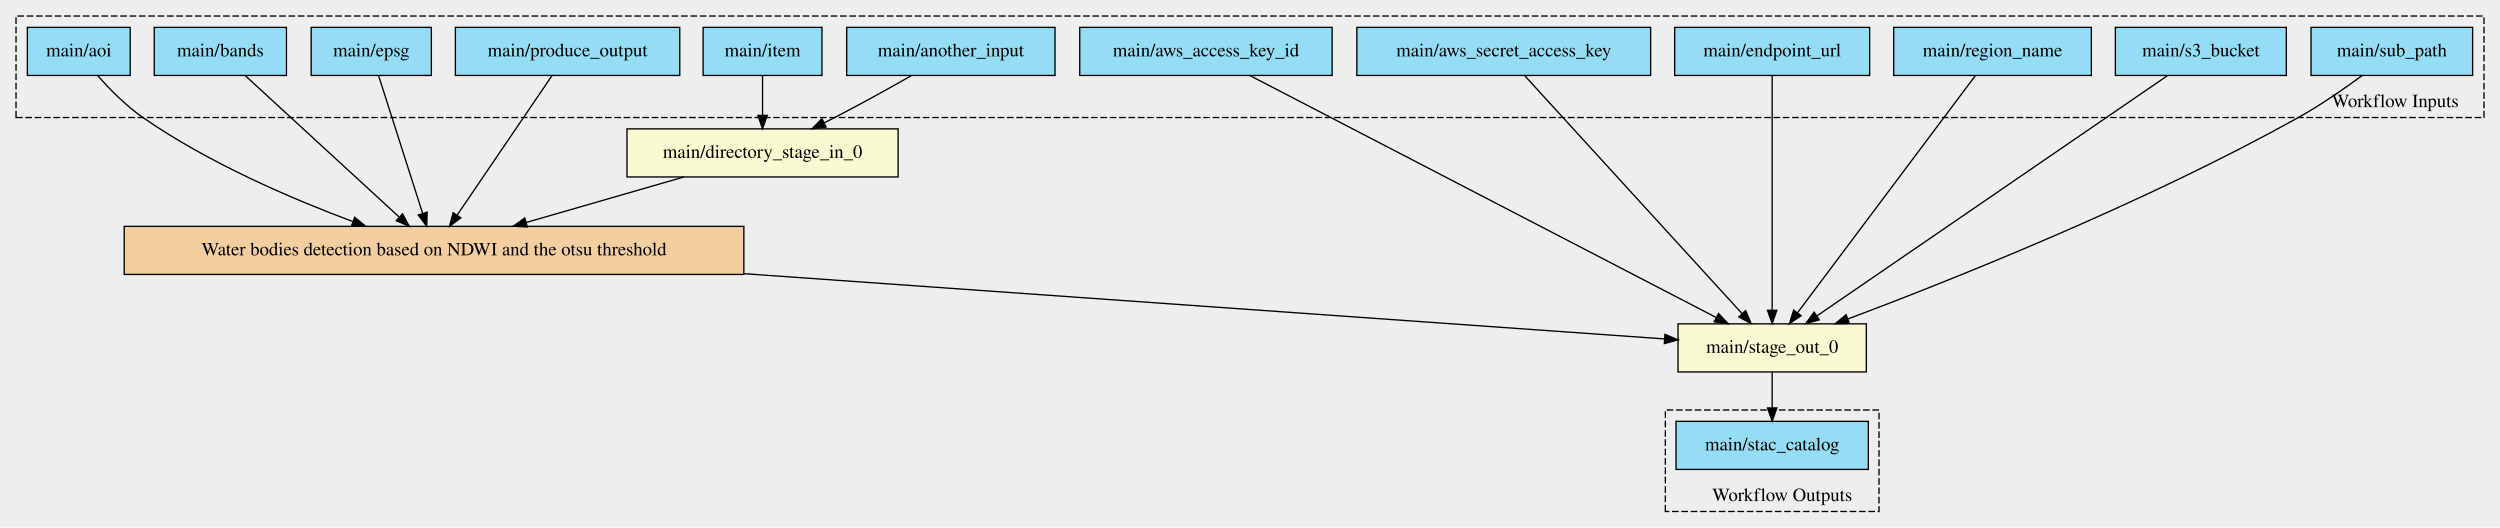
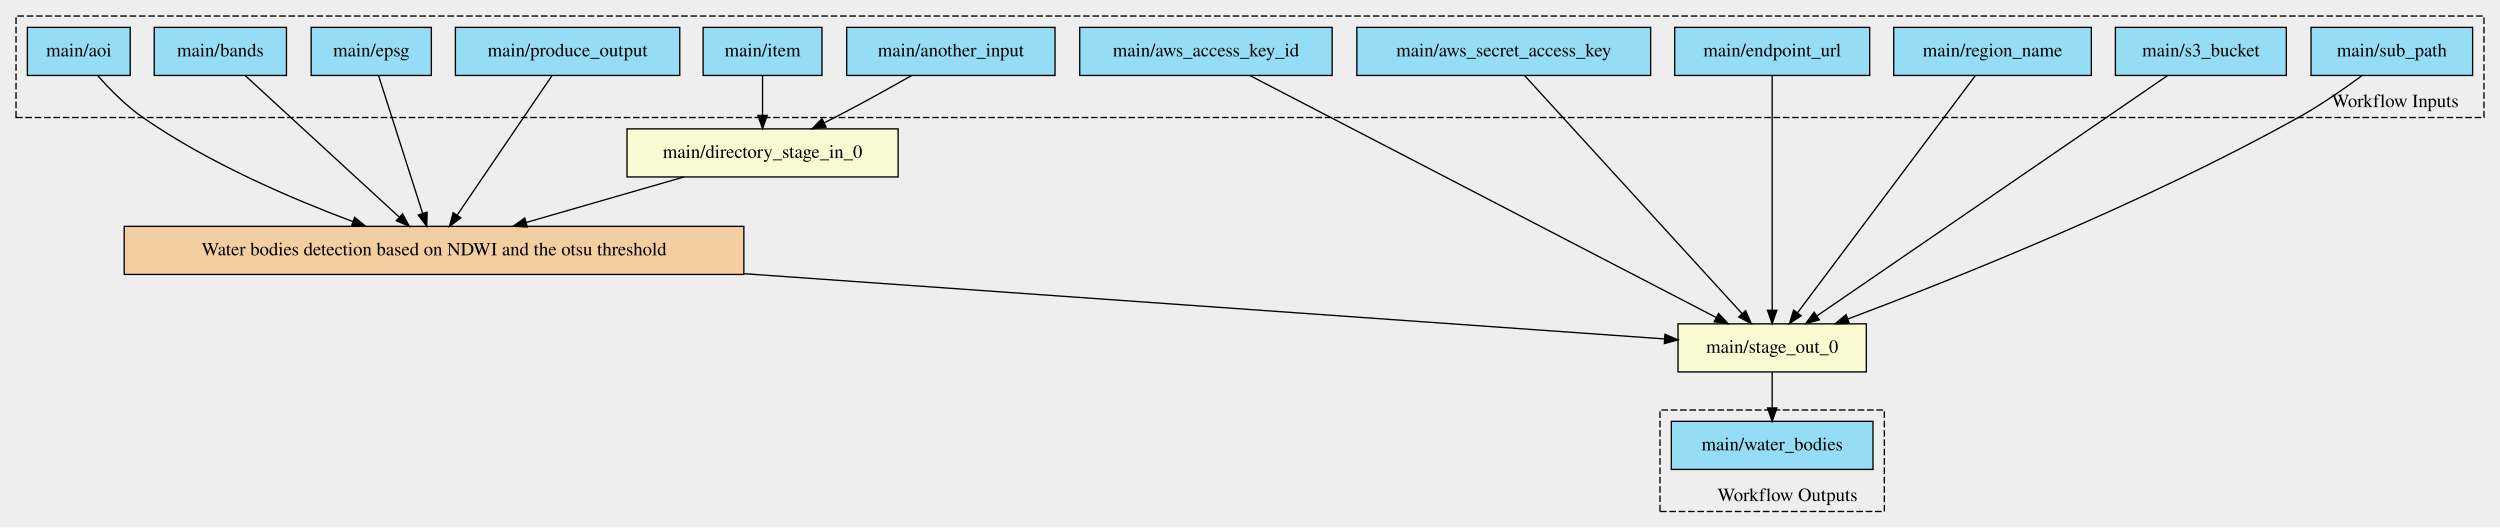
<svg xmlns="http://www.w3.org/2000/svg" width="1872pt" height="395pt" viewBox="0.00 0.00 1872.00 395.00">
  <g id="graph0" class="graph" transform="scale(1 1) rotate(0) translate(4 391)">
    <polygon fill="#eeeeee" stroke="transparent" points="-4,4 -4,-391 1868,-391 1868,4 -4,4" />
    <g id="clust1" class="cluster">
      <polygon fill="#eeeeee" stroke="black" stroke-dasharray="5,2" points="8,-303 8,-379 1856,-379 1856,-303 8,-303" />
      <text text-anchor="middle" x="1789.5" y="-310.8" font-family="Times,serif" font-size="14.00">Workflow Inputs</text>
    </g>
    <g id="clust2" class="cluster">
-       <polygon fill="#eeeeee" stroke="black" stroke-dasharray="5,2" points="1243,-8 1243,-84 1403,-84 1403,-8 1243,-8" />
-       <text text-anchor="middle" x="1330.5" y="-15.8" font-family="Times,serif" font-size="14.00">Workflow Outputs</text>
+       <polygon fill="#eeeeee" stroke="black" stroke-dasharray="5,2" points="1239,-8 1239,-84 1407,-84 1407,-8 1239,-8" />
+       <text text-anchor="middle" x="1334.5" y="-15.8" font-family="Times,serif" font-size="14.00">Workflow Outputs</text>
    </g>
    <g id="node1" class="node">
      <polygon fill="lightgoldenrodyellow" stroke="black" points="465.5,-258.5 465.5,-294.5 668.5,-294.5 668.5,-258.5 465.5,-258.5" />
      <text text-anchor="middle" x="567" y="-272.8" font-family="Times,serif" font-size="14.00">main/directory_stage_in_0</text>
    </g>
    <g id="node2" class="node">
      <polygon fill="#f3cea1" stroke="black" points="89,-185.5 89,-221.5 553,-221.5 553,-185.5 89,-185.5" />
      <text text-anchor="middle" x="321" y="-199.8" font-family="Times,serif" font-size="14.00">Water bodies detection based on NDWI and the otsu threshold</text>
    </g>
    <g id="edge1" class="edge">
      <path fill="none" stroke="black" d="M508.08,-258.49C472.59,-248.25 427.22,-235.16 390.05,-224.43" />
      <polygon fill="black" stroke="black" points="390.87,-221.02 380.29,-221.61 388.93,-227.75 390.87,-221.02" />
    </g>
    <g id="node3" class="node">
      <polygon fill="lightgoldenrodyellow" stroke="black" points="1252.5,-112.5 1252.5,-148.5 1393.5,-148.5 1393.5,-112.5 1252.5,-112.5" />
      <text text-anchor="middle" x="1323" y="-126.8" font-family="Times,serif" font-size="14.00">main/stage_out_0</text>
    </g>
    <g id="edge2" class="edge">
      <path fill="none" stroke="black" d="M553.08,-186.06C773.96,-170.4 1093.94,-147.73 1242.1,-137.23" />
      <polygon fill="black" stroke="black" points="1242.74,-140.7 1252.47,-136.5 1242.25,-133.71 1242.74,-140.7" />
    </g>
    <g id="node16" class="node">
-       <polygon fill="#94ddf4" stroke="black" points="1251,-39.5 1251,-75.5 1395,-75.5 1395,-39.5 1251,-39.5" />
-       <text text-anchor="middle" x="1323" y="-53.8" font-family="Times,serif" font-size="14.00">main/stac_catalog</text>
+       <polygon fill="#94ddf4" stroke="black" points="1247.5,-39.5 1247.5,-75.5 1398.5,-75.5 1398.5,-39.5 1247.5,-39.5" />
+       <text text-anchor="middle" x="1323" y="-53.8" font-family="Times,serif" font-size="14.00">main/water_bodies</text>
    </g>
    <g id="edge15" class="edge">
      <path fill="none" stroke="black" d="M1323,-112.31C1323,-104.29 1323,-94.55 1323,-85.57" />
      <polygon fill="black" stroke="black" points="1326.5,-85.53 1323,-75.53 1319.5,-85.53 1326.5,-85.53" />
    </g>
    <g id="node4" class="node">
      <polygon fill="#94ddf4" stroke="black" points="16.5,-334.5 16.5,-370.5 93.5,-370.5 93.5,-334.5 16.5,-334.5" />
      <text text-anchor="middle" x="55" y="-348.8" font-family="Times,serif" font-size="14.00">main/aoi</text>
    </g>
    <g id="edge3" class="edge">
      <path fill="none" stroke="black" d="M69.25,-334.21C78.17,-324.16 90.35,-311.79 103,-303 152.03,-268.92 214.75,-242.05 260.31,-225.04" />
      <polygon fill="black" stroke="black" points="261.59,-228.3 269.77,-221.56 259.17,-221.73 261.59,-228.3" />
    </g>
    <g id="node5" class="node">
      <polygon fill="#94ddf4" stroke="black" points="111.5,-334.5 111.5,-370.5 210.5,-370.5 210.5,-334.5 111.5,-334.5" />
      <text text-anchor="middle" x="161" y="-348.8" font-family="Times,serif" font-size="14.00">main/bands</text>
    </g>
    <g id="edge4" class="edge">
      <path fill="none" stroke="black" d="M179.67,-334.35C208.09,-308.24 262.32,-258.41 294.72,-228.65" />
      <polygon fill="black" stroke="black" points="297.46,-230.88 302.45,-221.54 292.72,-225.73 297.46,-230.88" />
    </g>
    <g id="node6" class="node">
      <polygon fill="#94ddf4" stroke="black" points="229,-334.5 229,-370.5 319,-370.5 319,-334.5 229,-334.5" />
      <text text-anchor="middle" x="274" y="-348.8" font-family="Times,serif" font-size="14.00">main/epsg</text>
    </g>
    <g id="edge5" class="edge">
      <path fill="none" stroke="black" d="M279.48,-334.35C287.58,-309.01 302.83,-261.35 312.42,-231.35" />
      <polygon fill="black" stroke="black" points="315.84,-232.13 315.55,-221.54 309.17,-230 315.84,-232.13" />
    </g>
    <g id="node7" class="node">
      <polygon fill="#94ddf4" stroke="black" points="337,-334.5 337,-370.5 505,-370.5 505,-334.5 337,-334.5" />
      <text text-anchor="middle" x="421" y="-348.8" font-family="Times,serif" font-size="14.00">main/produce_output</text>
    </g>
    <g id="edge6" class="edge">
      <path fill="none" stroke="black" d="M409.33,-334.35C391.87,-308.68 358.82,-260.09 338.47,-230.18" />
      <polygon fill="black" stroke="black" points="341.11,-227.84 332.59,-221.54 335.32,-231.78 341.11,-227.84" />
    </g>
    <g id="node8" class="node">
      <polygon fill="#94ddf4" stroke="black" points="630,-334.5 630,-370.5 786,-370.5 786,-334.5 630,-334.5" />
      <text text-anchor="middle" x="708" y="-348.8" font-family="Times,serif" font-size="14.00">main/another_input</text>
    </g>
    <g id="edge7" class="edge">
      <path fill="none" stroke="black" d="M678.47,-334.39C661.76,-324.87 640.38,-312.96 621,-303 618.45,-301.69 615.82,-300.36 613.16,-299.04" />
      <polygon fill="black" stroke="black" points="614.57,-295.84 604.05,-294.59 611.5,-302.13 614.57,-295.84" />
    </g>
    <g id="node9" class="node">
      <polygon fill="#94ddf4" stroke="black" points="522.5,-334.5 522.5,-370.5 611.5,-370.5 611.5,-334.5 522.5,-334.5" />
      <text text-anchor="middle" x="567" y="-348.8" font-family="Times,serif" font-size="14.00">main/item</text>
    </g>
    <g id="edge8" class="edge">
      <path fill="none" stroke="black" d="M567,-334.34C567,-325.56 567,-314.66 567,-304.77" />
      <polygon fill="black" stroke="black" points="570.5,-304.57 567,-294.57 563.5,-304.57 570.5,-304.57" />
    </g>
    <g id="node10" class="node">
      <polygon fill="#94ddf4" stroke="black" points="804.5,-334.5 804.5,-370.5 993.5,-370.5 993.5,-334.5 804.5,-334.5" />
      <text text-anchor="middle" x="899" y="-348.8" font-family="Times,serif" font-size="14.00">main/aws_access_key_id</text>
    </g>
    <g id="edge9" class="edge">
      <path fill="none" stroke="black" d="M931.92,-334.42C1008.15,-294.86 1196.73,-197.02 1281.07,-153.26" />
      <polygon fill="black" stroke="black" points="1282.84,-156.28 1290.1,-148.57 1279.61,-150.07 1282.84,-156.28" />
    </g>
    <g id="node11" class="node">
      <polygon fill="#94ddf4" stroke="black" points="1012,-334.5 1012,-370.5 1232,-370.5 1232,-334.5 1012,-334.5" />
      <text text-anchor="middle" x="1122" y="-348.8" font-family="Times,serif" font-size="14.00">main/aws_secret_access_key</text>
    </g>
    <g id="edge10" class="edge">
      <path fill="none" stroke="black" d="M1137.77,-334.24C1173.22,-295.44 1259.28,-201.24 1300.4,-156.23" />
      <polygon fill="black" stroke="black" points="1303.14,-158.43 1307.3,-148.68 1297.97,-153.7 1303.14,-158.43" />
    </g>
    <g id="node12" class="node">
      <polygon fill="#94ddf4" stroke="black" points="1250,-334.5 1250,-370.5 1396,-370.5 1396,-334.5 1250,-334.5" />
      <text text-anchor="middle" x="1323" y="-348.8" font-family="Times,serif" font-size="14.00">main/endpoint_url</text>
    </g>
    <g id="edge11" class="edge">
      <path fill="none" stroke="black" d="M1323,-334.24C1323,-296.16 1323,-204.73 1323,-158.8" />
      <polygon fill="black" stroke="black" points="1326.5,-158.68 1323,-148.68 1319.5,-158.68 1326.5,-158.68" />
    </g>
    <g id="node13" class="node">
      <polygon fill="#94ddf4" stroke="black" points="1414,-334.5 1414,-370.5 1562,-370.5 1562,-334.5 1414,-334.5" />
      <text text-anchor="middle" x="1488" y="-348.8" font-family="Times,serif" font-size="14.00">main/region_name</text>
    </g>
    <g id="edge12" class="edge">
      <path fill="none" stroke="black" d="M1475.05,-334.24C1446.08,-295.6 1375.89,-202.02 1341.97,-156.8" />
      <polygon fill="black" stroke="black" points="1344.69,-154.58 1335.89,-148.68 1339.09,-158.78 1344.69,-154.58" />
    </g>
    <g id="node14" class="node">
      <polygon fill="#94ddf4" stroke="black" points="1580,-334.5 1580,-370.5 1708,-370.5 1708,-334.5 1580,-334.5" />
      <text text-anchor="middle" x="1644" y="-348.8" font-family="Times,serif" font-size="14.00">main/s3_bucket</text>
    </g>
    <g id="edge13" class="edge">
      <path fill="none" stroke="black" d="M1619.08,-334.42C1561.96,-295.27 1421.54,-199.03 1356.75,-154.63" />
      <polygon fill="black" stroke="black" points="1358.35,-151.49 1348.13,-148.72 1354.4,-157.26 1358.35,-151.49" />
    </g>
    <g id="node15" class="node">
      <polygon fill="#94ddf4" stroke="black" points="1726.5,-334.5 1726.5,-370.5 1847.5,-370.5 1847.5,-334.5 1726.5,-334.5" />
      <text text-anchor="middle" x="1787" y="-348.8" font-family="Times,serif" font-size="14.00">main/sub_path</text>
    </g>
    <g id="edge14" class="edge">
      <path fill="none" stroke="black" d="M1764.71,-334.39C1751.31,-324.52 1733.66,-312.28 1717,-303 1601.84,-238.85 1457.96,-181.56 1379.86,-152.21" />
      <polygon fill="black" stroke="black" points="1380.8,-148.83 1370.2,-148.6 1378.34,-155.38 1380.8,-148.83" />
    </g>
  </g>
</svg>
